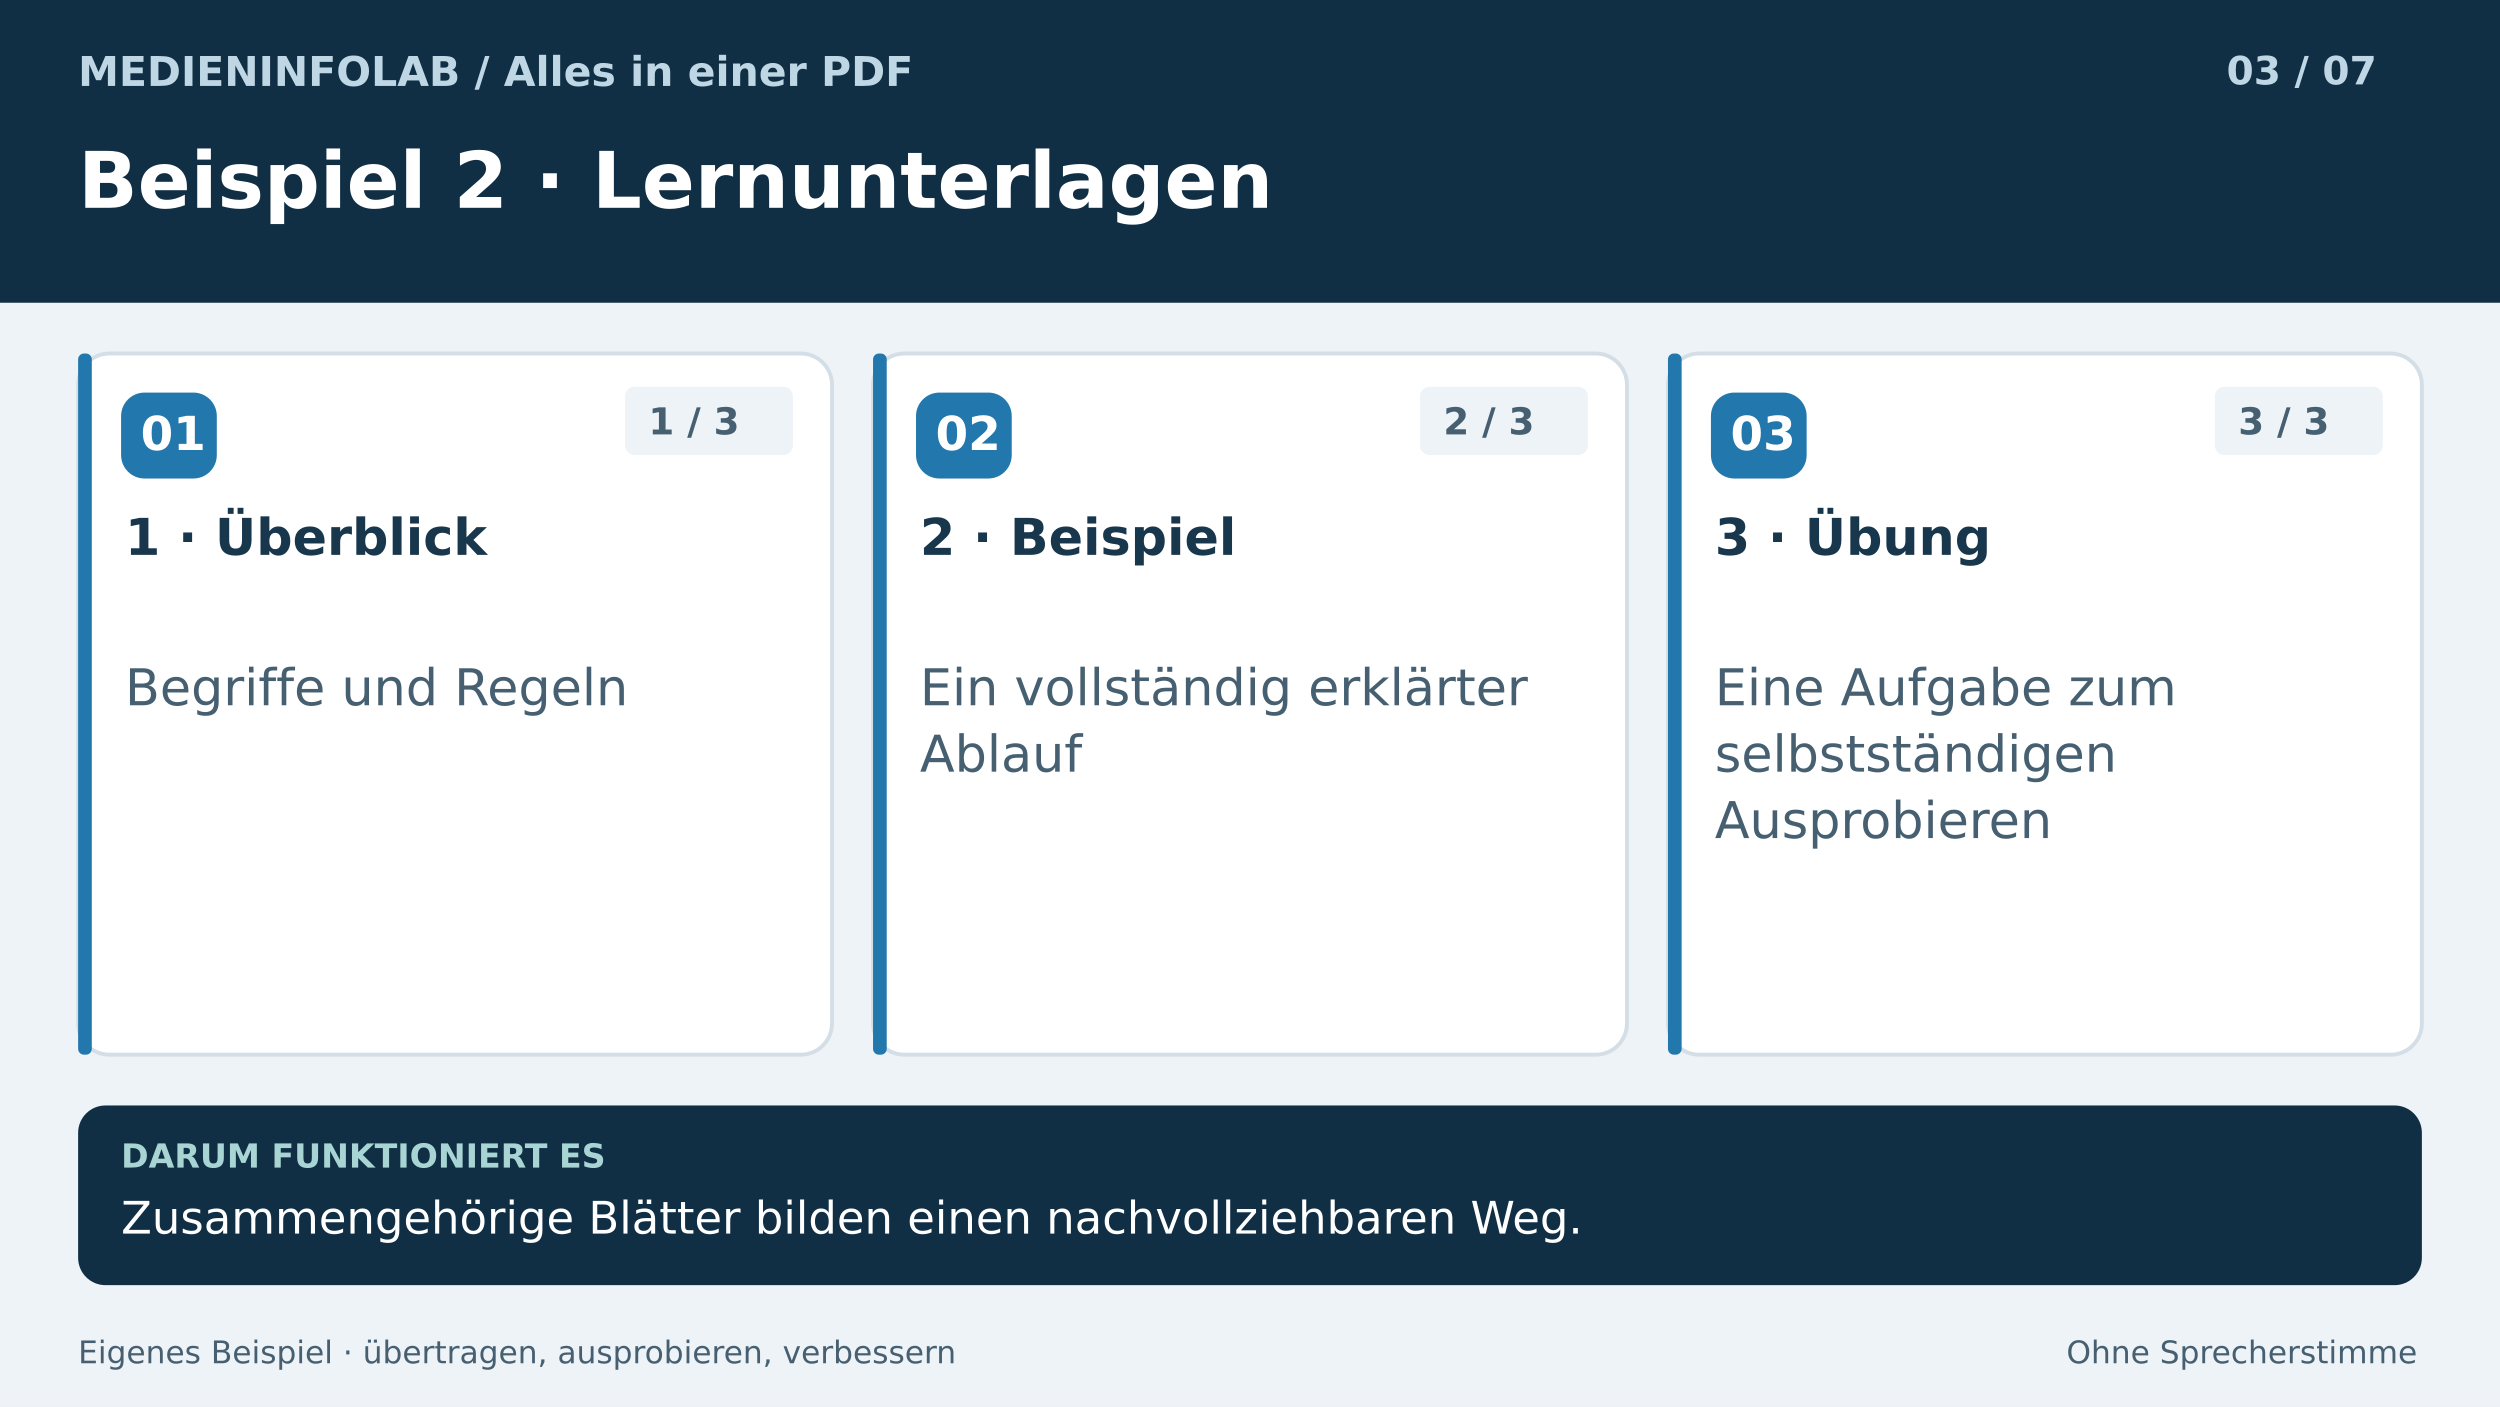
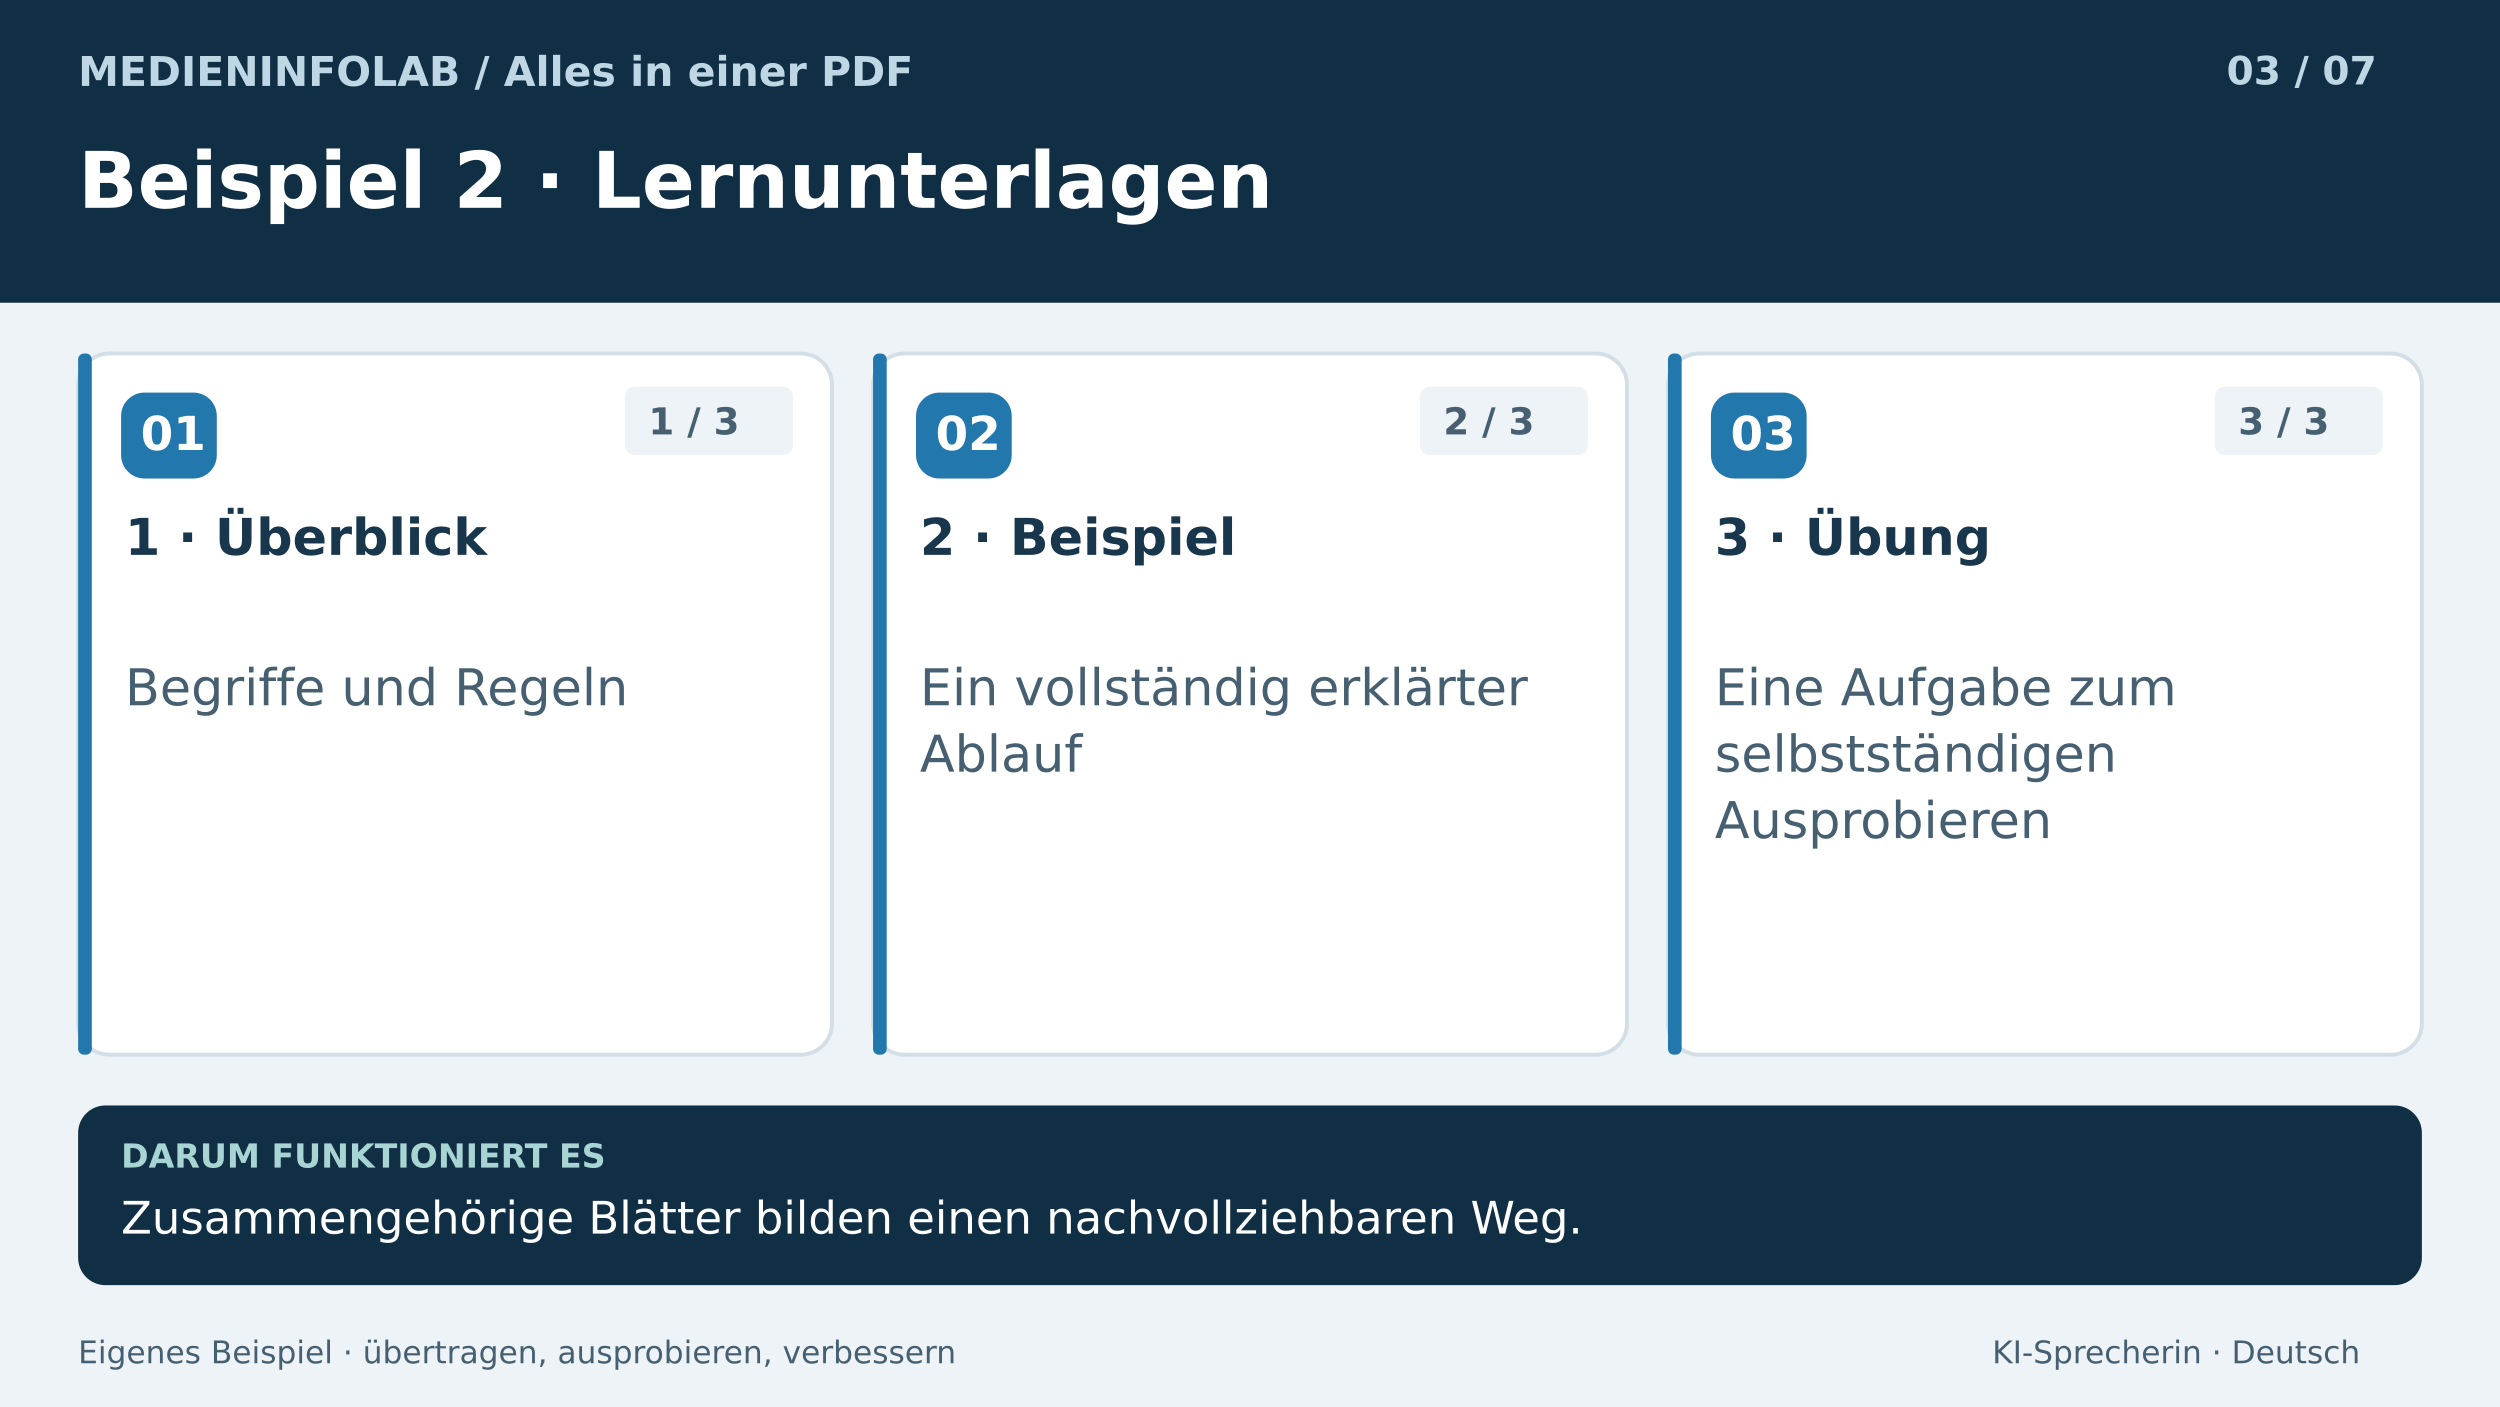
<svg xmlns="http://www.w3.org/2000/svg" viewBox="0 0 1280 720" role="img">
  <rect width="1280" height="720" fill="#eef3f7" />
  <rect x="0" y="0" width="1280" height="155" rx="0" fill="#102e44" />
  <text x="40" y="44.0" font-family="DejaVu Sans,Arial,sans-serif" font-size="21" font-weight="700" fill="#bfd7e5">MEDIENINFOLAB  /  Alles in einer PDF</text>
  <text x="1140" y="43.2" font-family="DejaVu Sans,Arial,sans-serif" font-size="20" font-weight="700" fill="#bfd7e5">03 / 07</text>
  <text x="40" y="106.4" font-family="DejaVu Sans,Arial,sans-serif" font-size="40" font-weight="700" fill="#ffffff">Beispiel 2 · Lernunterlagen</text>
  <rect x="40" y="181" width="386" height="359" rx="16" fill="#ffffff" stroke="#d3dee6" stroke-width="2" />
  <rect x="40" y="181" width="7" height="359" rx="3" fill="#2277ac" />
  <rect x="62" y="201" width="49" height="44" rx="12" fill="#2277ac" />
  <text x="72" y="230.4" font-family="DejaVu Sans,Arial,sans-serif" font-size="24" font-weight="700" fill="#ffffff">01</text>
  <text x="64" y="284.1" font-family="DejaVu Sans,Arial,sans-serif" font-size="26" font-weight="700" fill="#18364c">1 · Überblick</text>
  <text x="64" y="361.1" font-family="DejaVu Sans,Arial,sans-serif" font-size="26" font-weight="400" fill="#466072">Begriffe und Regeln</text>
  <rect x="320" y="198" width="86" height="35" rx="5" fill="#eef3f7" />
  <text x="332" y="222.4" font-family="DejaVu Sans,Arial,sans-serif" font-size="19" font-weight="700" fill="#466072">1 / 3</text>
  <rect x="447" y="181" width="386" height="359" rx="16" fill="#ffffff" stroke="#d3dee6" stroke-width="2" />
  <rect x="447" y="181" width="7" height="359" rx="3" fill="#2277ac" />
  <rect x="469" y="201" width="49" height="44" rx="12" fill="#2277ac" />
  <text x="479" y="230.4" font-family="DejaVu Sans,Arial,sans-serif" font-size="24" font-weight="700" fill="#ffffff">02</text>
  <text x="471" y="284.1" font-family="DejaVu Sans,Arial,sans-serif" font-size="26" font-weight="700" fill="#18364c">2 · Beispiel</text>
  <text x="471" y="361.1" font-family="DejaVu Sans,Arial,sans-serif" font-size="26" font-weight="400" fill="#466072">Ein vollständig erklärter</text>
  <text x="471" y="395.1" font-family="DejaVu Sans,Arial,sans-serif" font-size="26" font-weight="400" fill="#466072">Ablauf</text>
  <rect x="727" y="198" width="86" height="35" rx="5" fill="#eef3f7" />
  <text x="739" y="222.4" font-family="DejaVu Sans,Arial,sans-serif" font-size="19" font-weight="700" fill="#466072">2 / 3</text>
  <rect x="854" y="181" width="386" height="359" rx="16" fill="#ffffff" stroke="#d3dee6" stroke-width="2" />
  <rect x="854" y="181" width="7" height="359" rx="3" fill="#2277ac" />
  <rect x="876" y="201" width="49" height="44" rx="12" fill="#2277ac" />
  <text x="886" y="230.4" font-family="DejaVu Sans,Arial,sans-serif" font-size="24" font-weight="700" fill="#ffffff">03</text>
  <text x="878" y="284.1" font-family="DejaVu Sans,Arial,sans-serif" font-size="26" font-weight="700" fill="#18364c">3 · Übung</text>
  <text x="878" y="361.1" font-family="DejaVu Sans,Arial,sans-serif" font-size="26" font-weight="400" fill="#466072">Eine Aufgabe zum</text>
  <text x="878" y="395.1" font-family="DejaVu Sans,Arial,sans-serif" font-size="26" font-weight="400" fill="#466072">selbstständigen</text>
  <text x="878" y="429.1" font-family="DejaVu Sans,Arial,sans-serif" font-size="26" font-weight="400" fill="#466072">Ausprobieren</text>
  <rect x="1134" y="198" width="86" height="35" rx="5" fill="#eef3f7" />
  <text x="1146" y="222.4" font-family="DejaVu Sans,Arial,sans-serif" font-size="19" font-weight="700" fill="#466072">3 / 3</text>
  <rect x="40" y="566" width="1200" height="92" rx="14" fill="#102e44" />
  <text x="62" y="597.8" font-family="DejaVu Sans,Arial,sans-serif" font-size="17" font-weight="700" fill="#a8d5d4">DARUM FUNKTIONIERT ES</text>
  <text x="62" y="631.6" font-family="DejaVu Sans,Arial,sans-serif" font-size="23" font-weight="400" fill="#ffffff">Zusammengehörige Blätter bilden einen nachvollziehbaren Weg.</text>
  <text x="40" y="698.0" font-family="DejaVu Sans,Arial,sans-serif" font-size="16" font-weight="400" fill="#466072">Eigenes Beispiel · übertragen, ausprobieren, verbessern</text>
-   <text x="1058" y="698.0" font-family="DejaVu Sans,Arial,sans-serif" font-size="16" font-weight="400" fill="#466072">Ohne Sprecherstimme</text>
+   <text x="1020" y="698.0" font-family="DejaVu Sans,Arial,sans-serif" font-size="16" font-weight="400" fill="#466072">KI-Sprecherin · Deutsch</text>
</svg>
